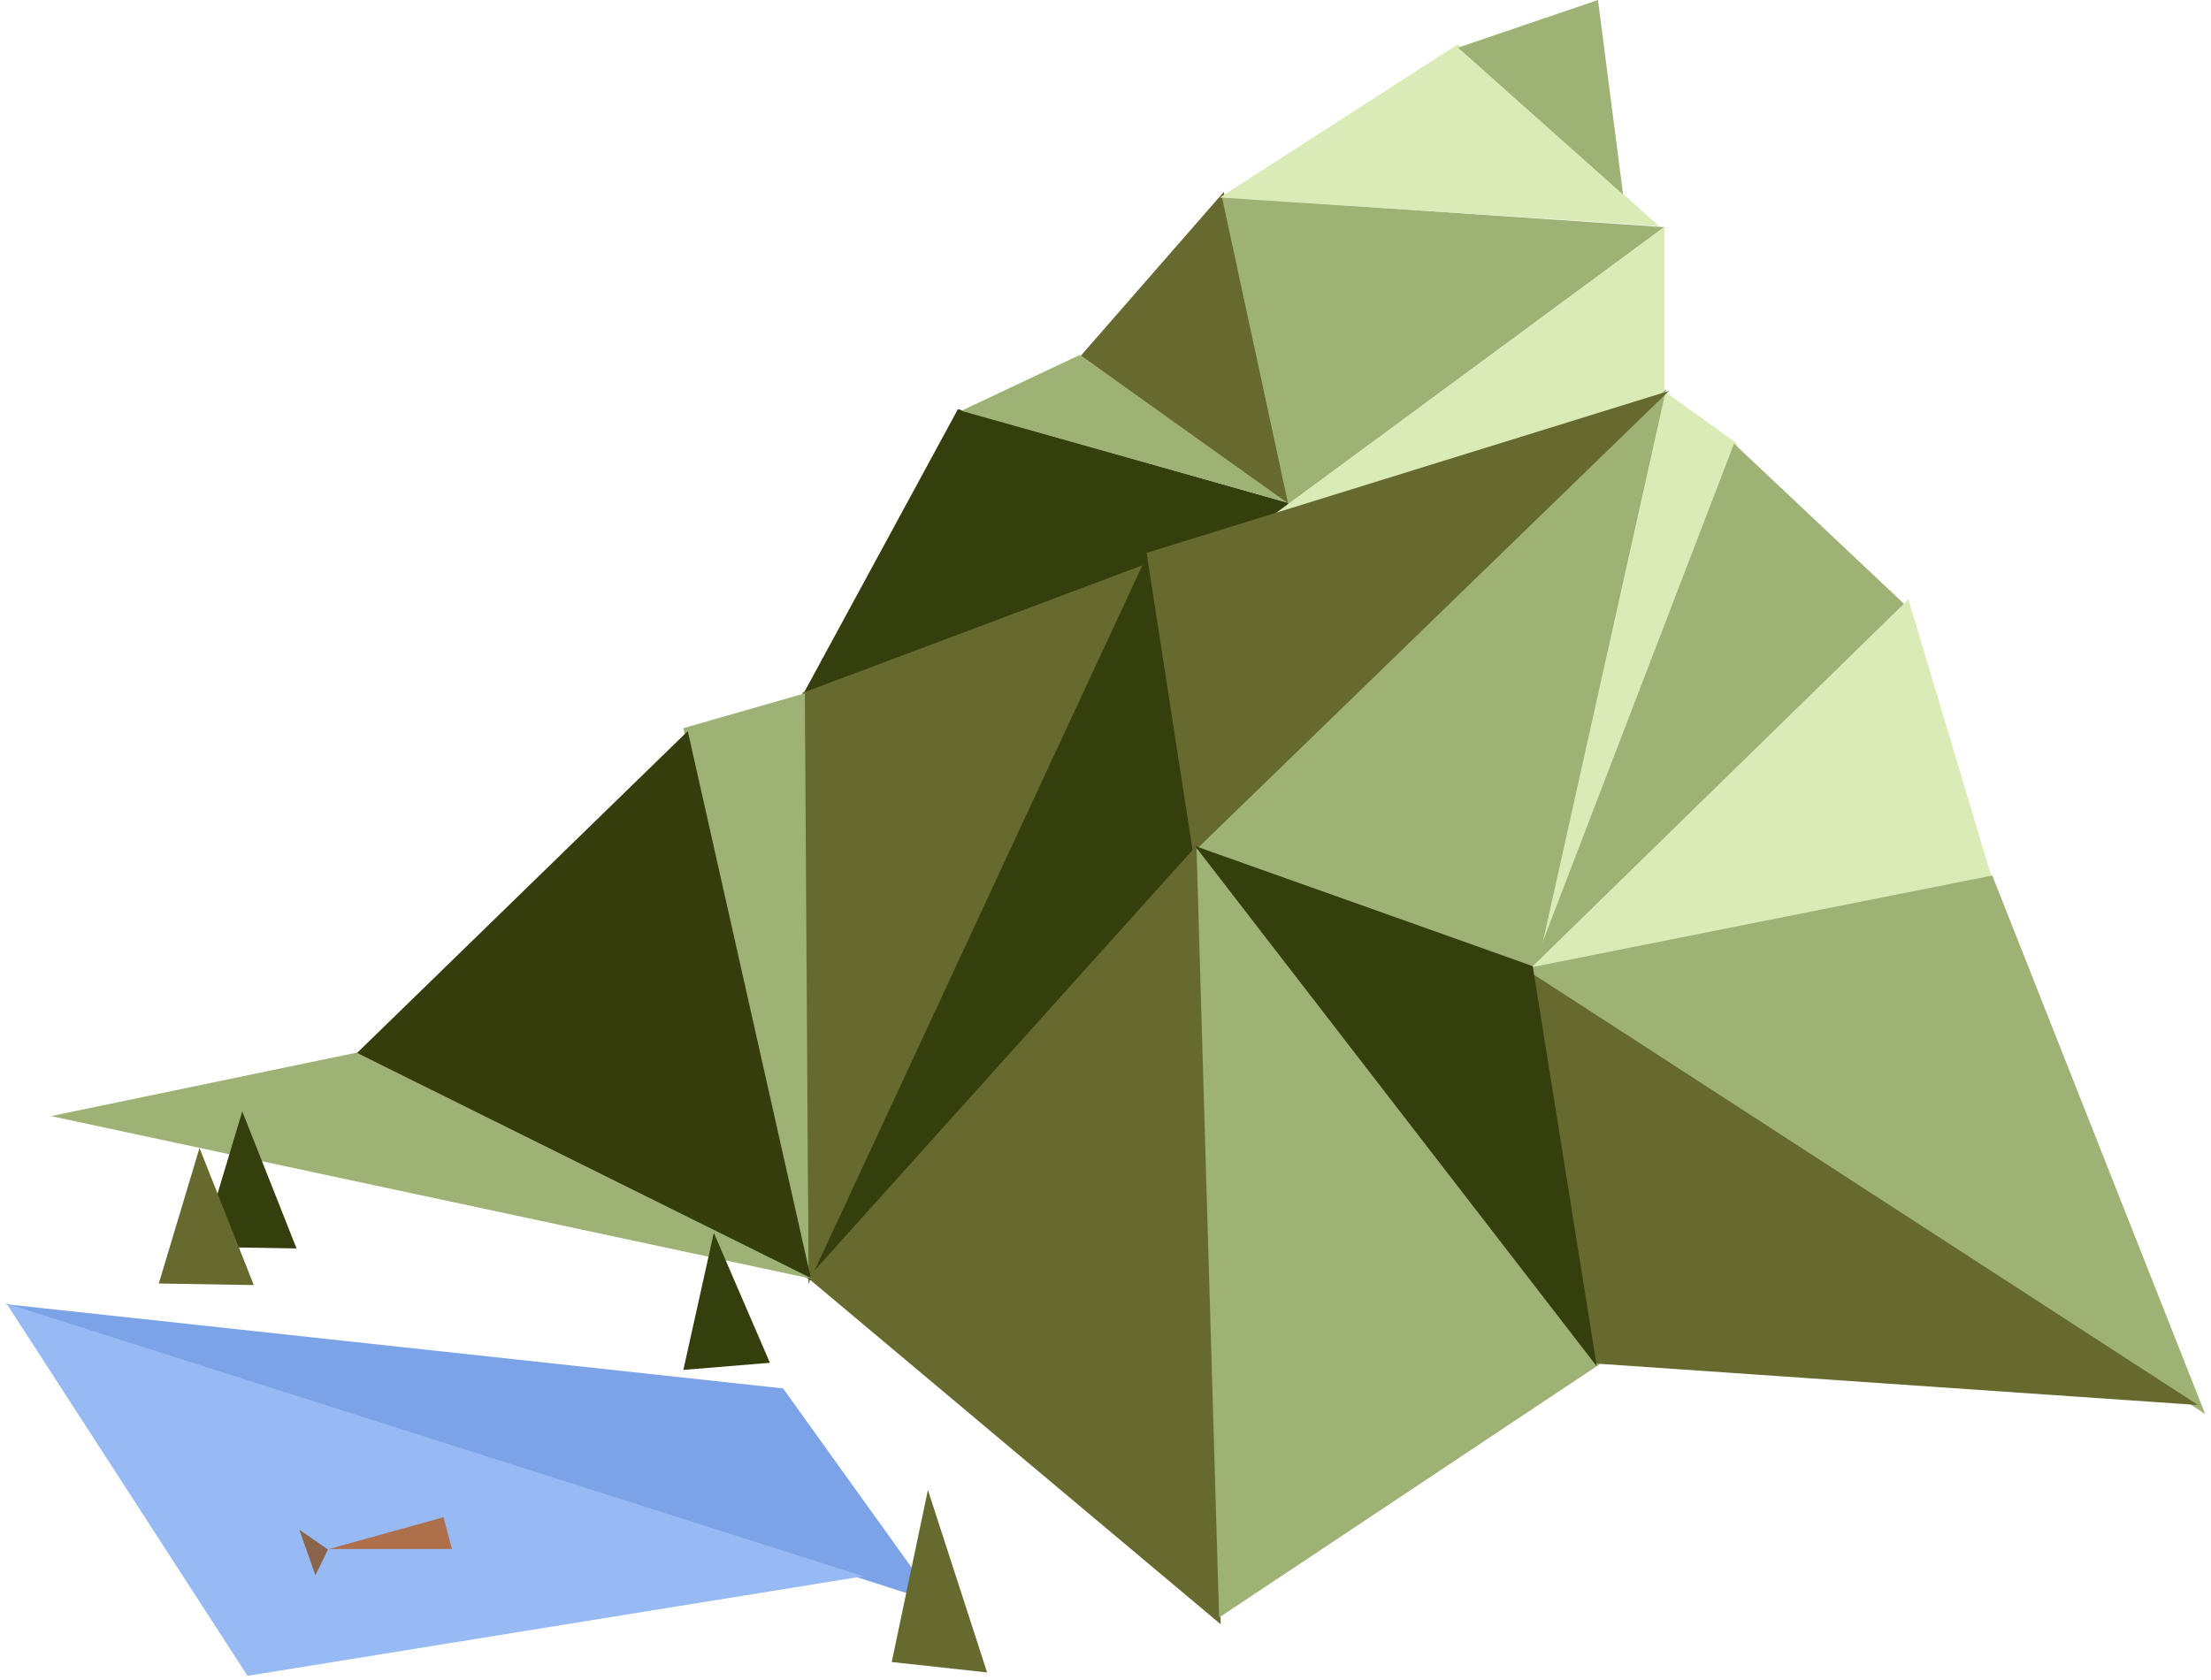
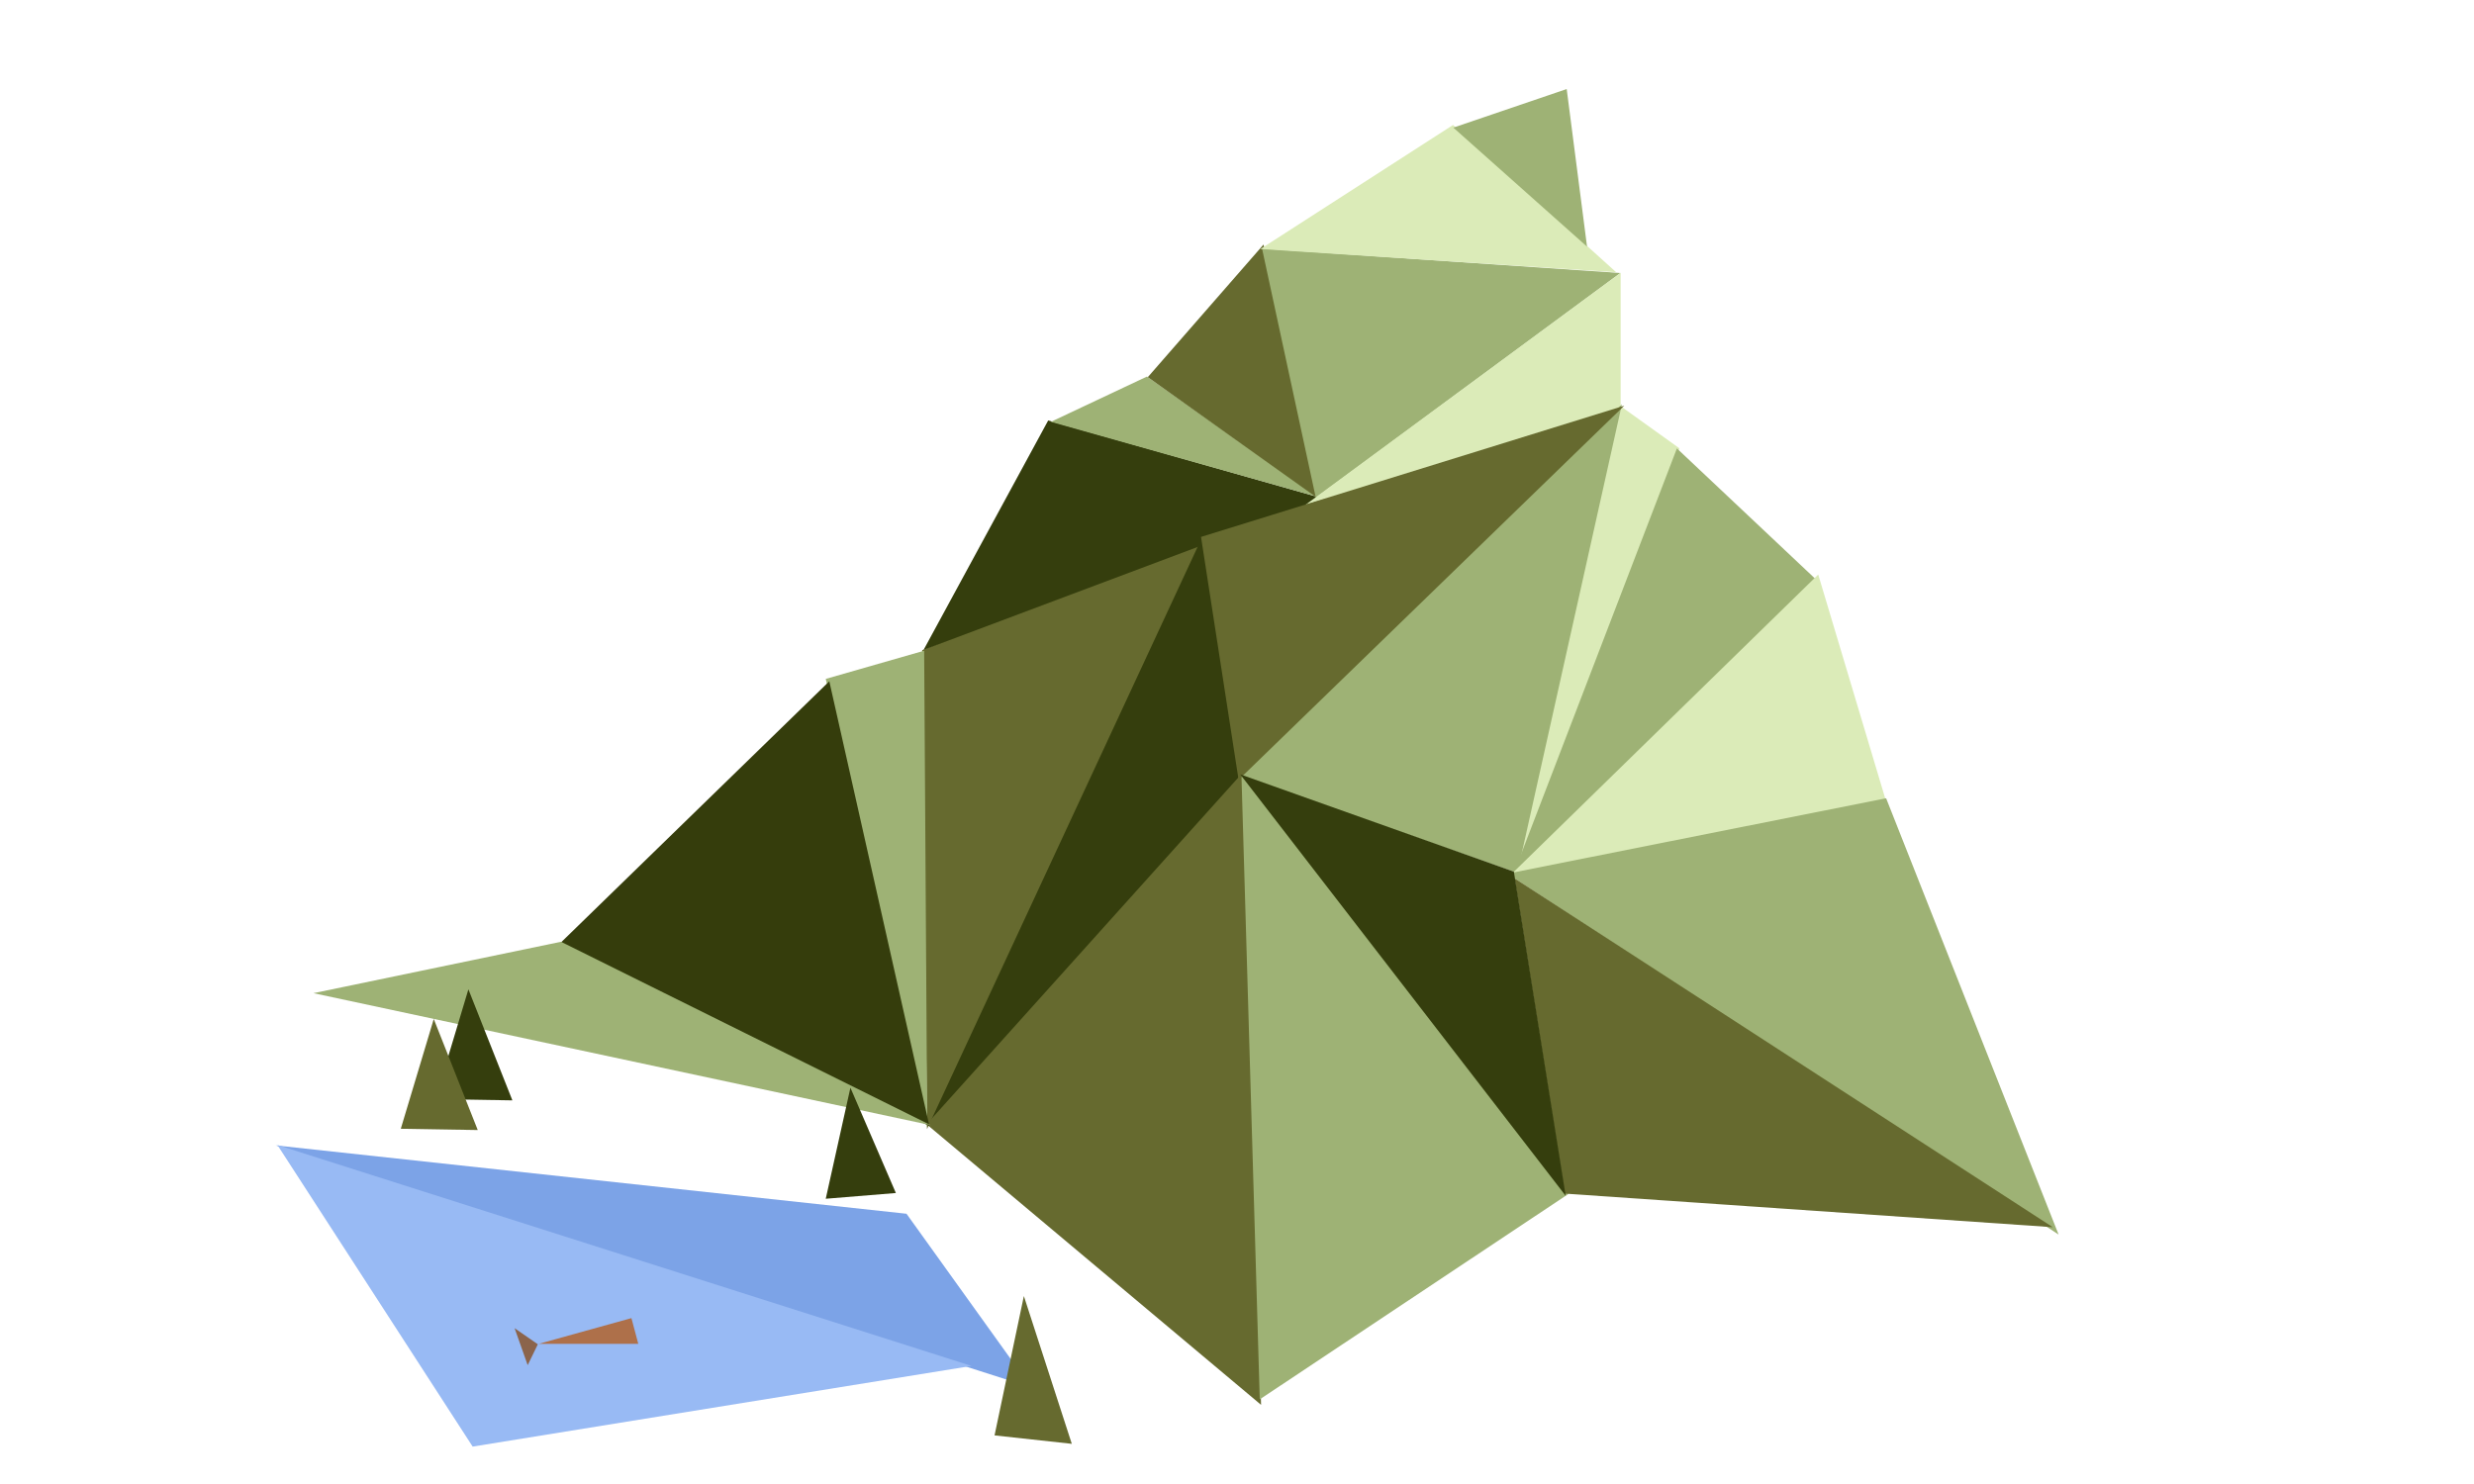
- <svg xmlns="http://www.w3.org/2000/svg" viewBox="0 0 362 275">
-   <path fill="#666A2F" fill-rule="evenodd" d="M196.469 136.497l3.394 129.5-67.71-56.825z" />
-   <path fill="#9EB275" fill-rule="evenodd" d="M195.895 138.652l3.703 126.239 62.39-41.529z" />
-   <path fill="#7CA3E7" fill-rule="evenodd" d="M.707 213.55l127.5 13.817 25.191 35.113z" />
-   <path fill="#353E0D" fill-rule="evenodd" d="M195.557 138.86l-7.909-49.878-55.058 119.936z" />
-   <path fill="#666A2F" fill-rule="evenodd" d="M188.023 90.447L131.38 113.43l.965 96.83z" />
-   <path fill="#9EB275" fill-rule="evenodd" d="M131.775 113.541l-19.89 5.705 20.502 90.662z" />
-   <path fill="#353D0C" fill-rule="evenodd" d="M132.832 209.63l-75.197-36.394 54.97-53.507z" />
-   <path fill="#9EB275" fill-rule="evenodd" d="M58.375 172.385l-50.027 10.39 124.761 26.69z" />
-   <path fill="#353E0D" fill-rule="evenodd" d="M131.66 113.375l81.164-30.484L156.84 67z" />
-   <path fill="#9EB275" fill-rule="evenodd" d="M211.254 82.442l-34.457-24.317-19.41 9.15z" />
-   <path fill="#666A2F" fill-rule="evenodd" d="M176.97 58.244l34.385 24.504-10.992-51.313z" />
-   <path fill="#9EB275" fill-rule="evenodd" d="M200.06 32.25l72.419 4.945-61.55 45.433z" />
-   <path fill="#DBEBB8" fill-rule="evenodd" d="M199.727 32.344l38.931-25.078 32.969 29.763z" />
-   <path fill="#9EB275" fill-rule="evenodd" d="M238.722 7.8l22.91-7.8 4.113 31.86z" />
-   <path fill="#DBEBB8" fill-rule="evenodd" d="M272.535 37.143l-63.688 46.902 63.688-18.689z" />
-   <path fill="#DBEBB8" fill-rule="evenodd" d="M272.48 64.072l11.944 8.564-33.252 86.29z" />
-   <path fill="#9EB275" fill-rule="evenodd" d="M272.795 63.72l-21.133 94.75-56.082-19.7z" />
-   <path fill="#666A2F" fill-rule="evenodd" d="M273.26 64.018l-77.94 75.623-7.591-49.1z" />
-   <path fill="#9EB275" fill-rule="evenodd" d="M283.906 72.648l28.024 26.413-61.35 60.392z" />
-   <path fill="#DBEBB8" fill-rule="evenodd" d="M250.287 158.883l62.178-60.74 13.668 45.681z" />
-   <path fill="#9EB275" fill-rule="evenodd" d="M249.625 158.62l76.564-15.247 34.858 88.2z" />
-   <path fill="#666A2F" fill-rule="evenodd" d="M251.086 159.56l10.13 63.733 98.665 6.797z" />
-   <path fill="#353E0D" fill-rule="evenodd" d="M195.654 138.543l65.779 85.208-10.478-65.542zM39.664 182L33 204.188l15.555.257z" />
-   <path fill="#666A2F" fill-rule="evenodd" d="M32.664 188L26 210.188l15.555.257zm119.262 56L146 272.174l15.613 1.705z" />
-   <path fill="#353E0D" fill-rule="evenodd" d="M116.87 201.89l-4.985 22.446 14.172-1.162z" />
-   <path fill="#98BAF4" fill-rule="evenodd" d="M1.065 213.468l39.46 60.971 100.823-16.307z" />
-   <path fill="#AE704A" fill-rule="evenodd" d="M53.864 253.672l18.748-5.206 1.39 5.206z" />
-   <path fill="#8B644C" fill-rule="evenodd" d="M53.699 253.757L49 250.5l2.645 7.472z" />
+ <svg xmlns="http://www.w3.org/2000/svg" viewBox="0 0 500 300">
+   <g fill="none" fill-rule="evenodd">
+     <path fill="#666A2F" d="M251.469 154.497l3.394 129.5-67.71-56.825z" />
+     <path fill="#9EB275" d="M250.895 156.652l3.703 126.239 62.39-41.529z" />
+     <path fill="#7CA3E7" d="M55.707 231.55l127.5 13.817 25.191 35.113z" />
+     <path fill="#353E0D" d="M250.557 156.86l-7.909-49.878-55.058 119.936z" />
+     <path fill="#666A2F" d="M243.023 108.447L186.38 131.43l.965 96.83z" />
+     <path fill="#9EB275" d="M186.775 131.541l-19.89 5.705 20.502 90.662z" />
+     <path fill="#353D0C" d="M187.832 227.63l-75.197-36.394 54.97-53.507z" />
+     <path fill="#9EB275" d="M113.375 190.385l-50.027 10.39 124.761 26.69z" />
+     <path fill="#353E0D" d="M186.66 131.375l81.164-30.484L211.84 85z" />
+     <path fill="#9EB275" d="M266.254 100.442l-34.457-24.317-19.41 9.15z" />
+     <path fill="#666A2F" d="M231.97 76.244l34.385 24.504-10.992-51.313z" />
+     <path fill="#9EB275" d="M255.06 50.25l72.419 4.945-61.55 45.433z" />
+     <path fill="#DBEBB8" d="M254.727 50.344l38.931-25.078 32.969 29.763z" />
+     <path fill="#9EB275" d="M293.722 25.8l22.91-7.8 4.113 31.86z" />
+     <path fill="#DBEBB8" d="M327.535 55.143l-63.688 46.902 63.688-18.689z" />
+     <path fill="#DBEBB8" d="M327.48 82.072l11.944 8.564-33.252 86.29z" />
+     <path fill="#9EB275" d="M327.795 81.72l-21.133 94.75-56.082-19.7z" />
+     <path fill="#666A2F" d="M328.26 82.018l-77.94 75.623-7.591-49.1z" />
+     <path fill="#9EB275" d="M338.906 90.648l28.024 26.413-61.35 60.392z" />
+     <path fill="#DBEBB8" d="M305.287 176.883l62.178-60.74 13.668 45.681z" />
+     <path fill="#9EB275" d="M304.625 176.62l76.564-15.247 34.858 88.2z" />
+     <path fill="#666A2F" d="M306.086 177.56l10.13 63.733 98.665 6.797z" />
+     <path fill="#353E0D" d="M250.654 156.543l65.779 85.208-10.478-65.542zM94.664 200L88 222.188l15.555.257z" />
+     <path fill="#666A2F" d="M87.664 206L81 228.188l15.555.257zm119.262 56L201 290.174l15.613 1.705z" />
+     <path fill="#353E0D" d="M171.87 219.89l-4.985 22.446 14.172-1.162z" />
+     <path fill="#98BAF4" d="M56.065 231.468l39.46 60.971 100.823-16.307z" />
+     <path fill="#AE704A" d="M108.864 271.672l18.748-5.206 1.39 5.206z" />
+     <path fill="#8B644C" d="M108.699 271.757L104 268.5l2.645 7.472z" />
+   </g>
</svg>
